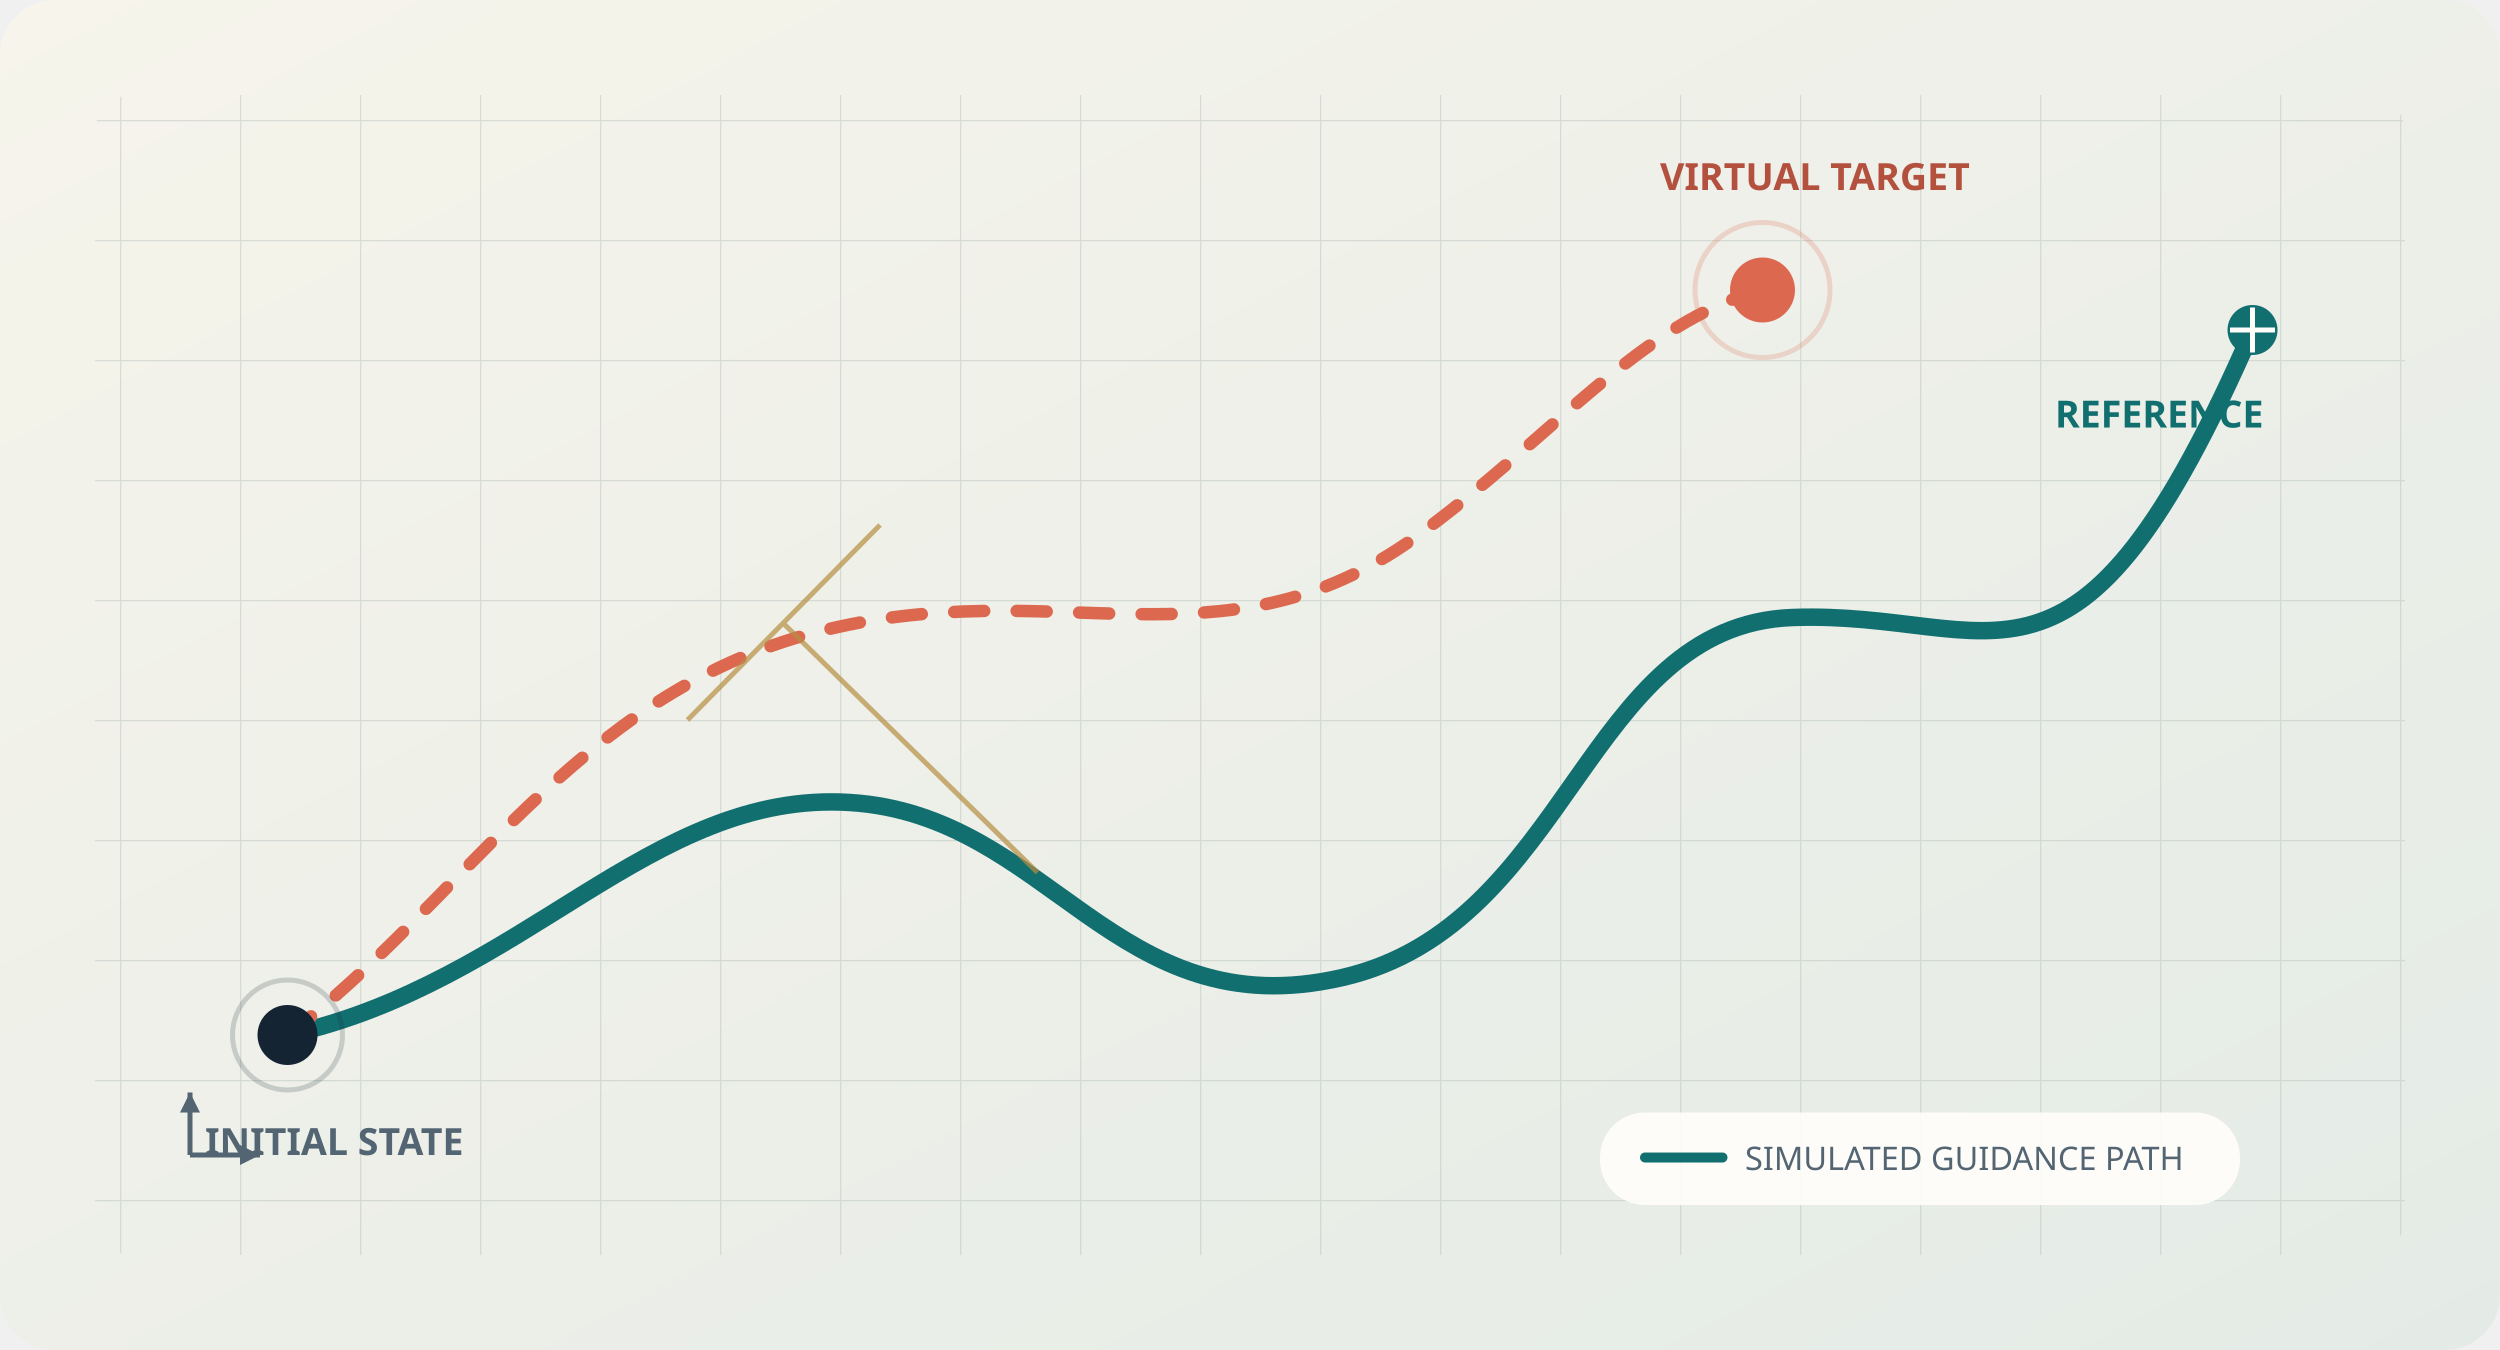
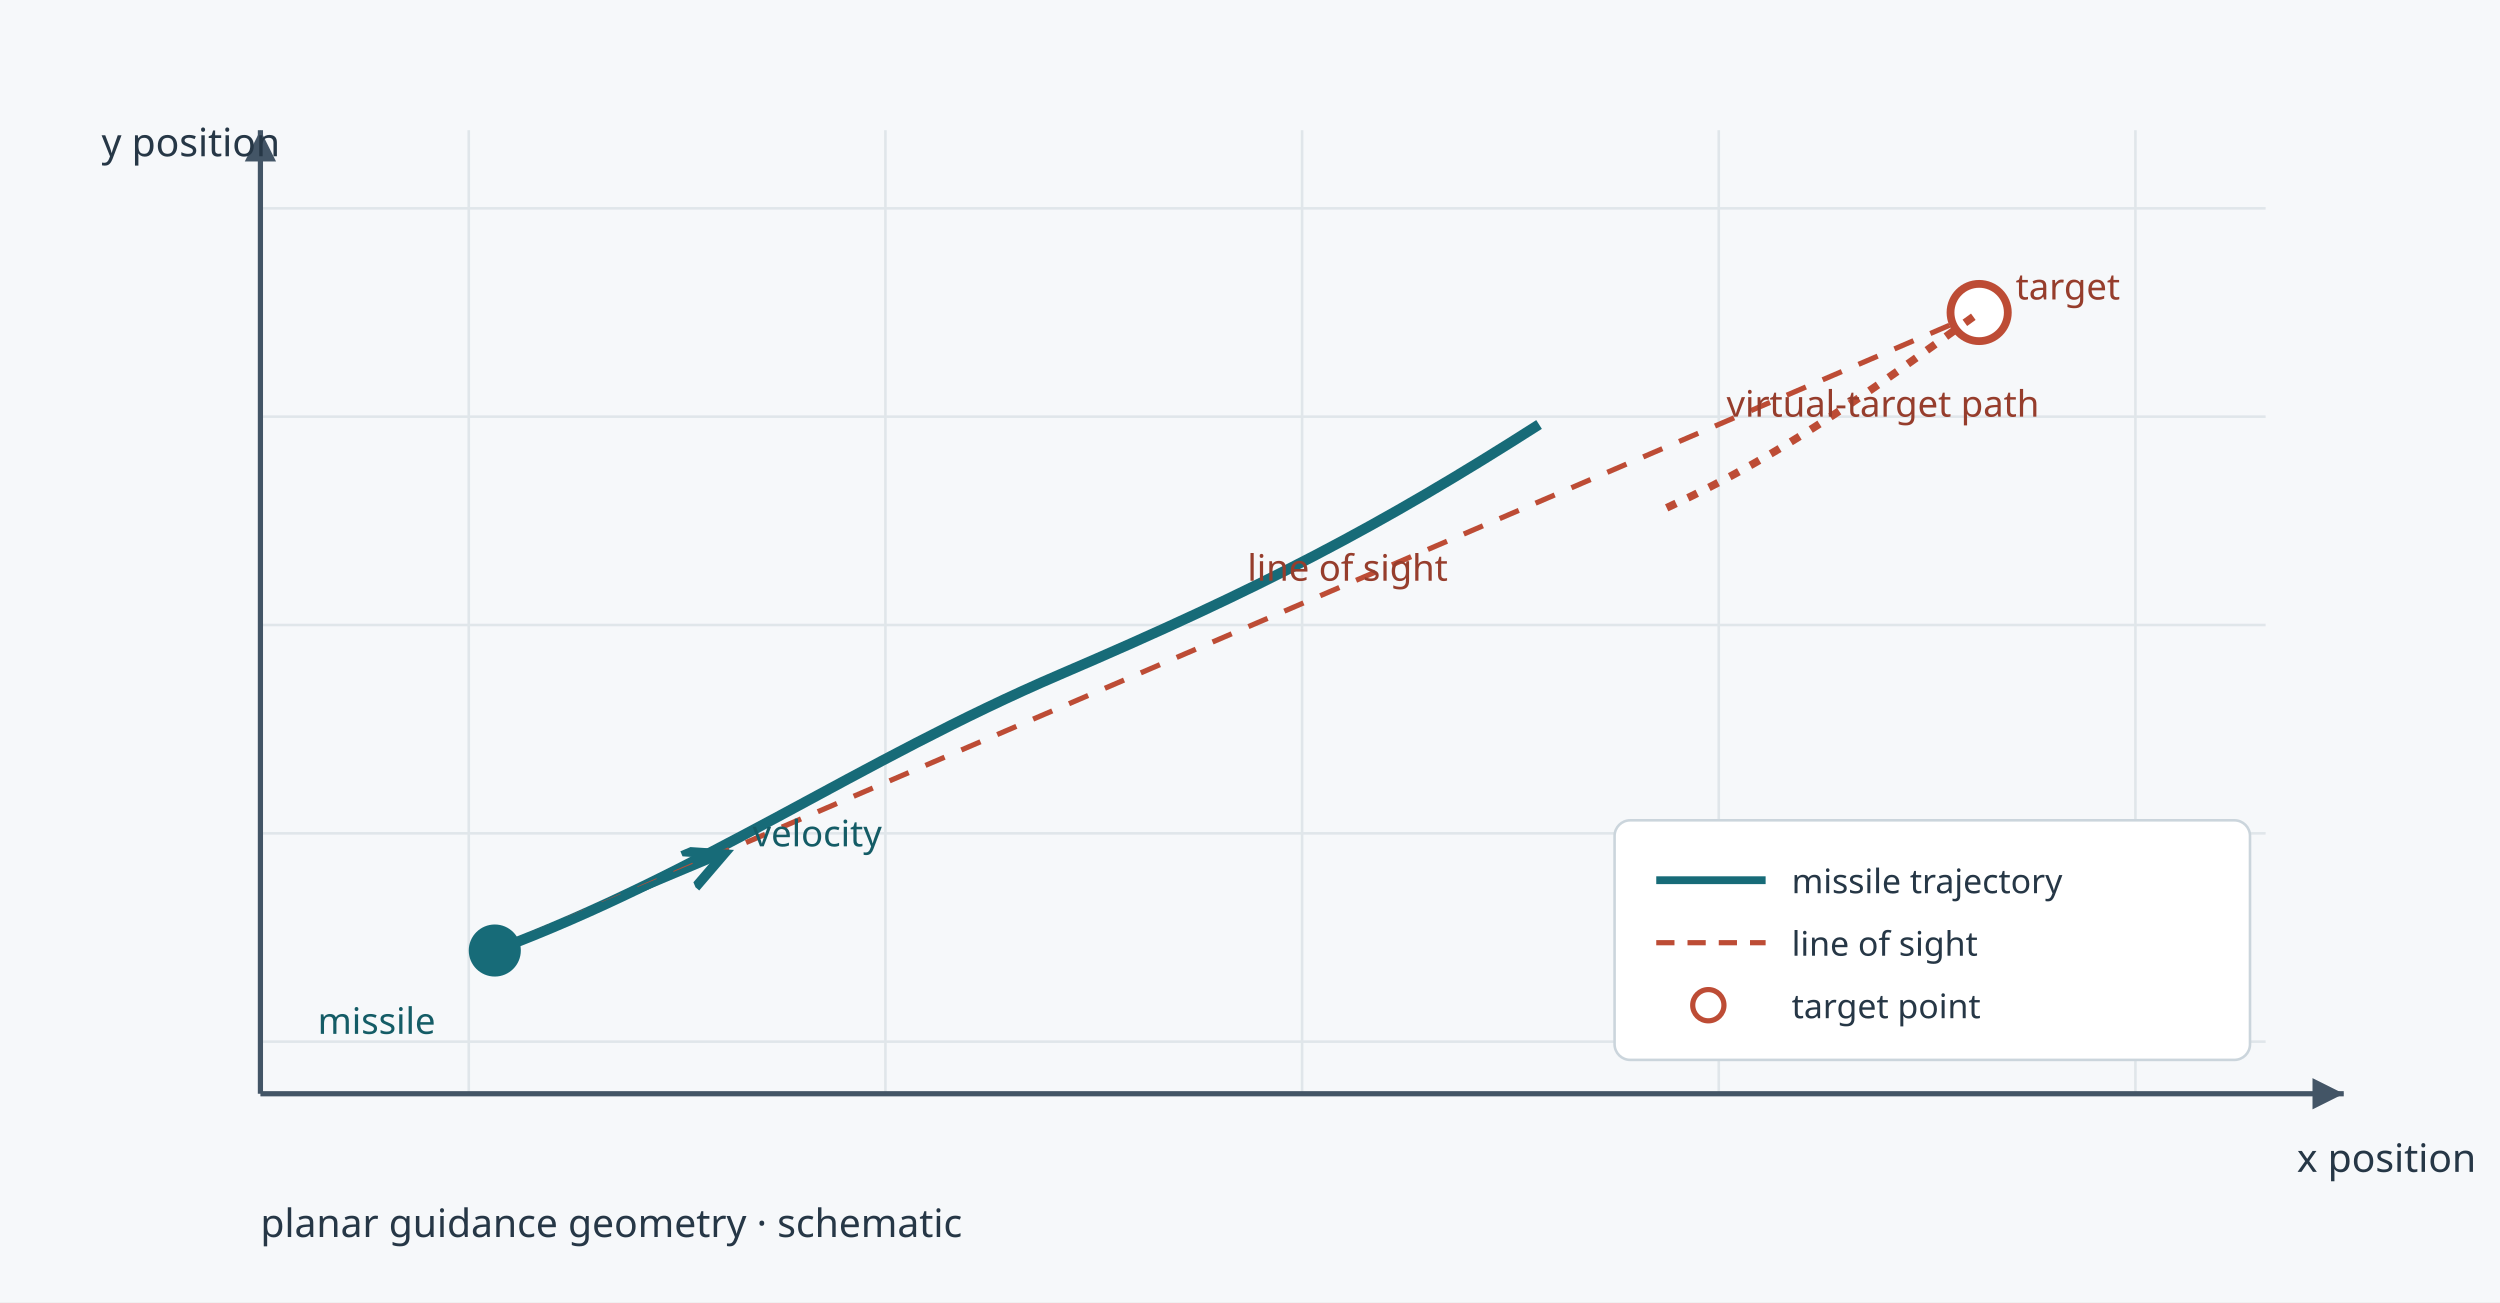
- <svg xmlns="http://www.w3.org/2000/svg" viewBox="0 0 1000 540" role="img" aria-labelledby="title desc">
+ <svg xmlns="http://www.w3.org/2000/svg" viewBox="0 0 960 500" role="img" aria-labelledby="t d">
+   <rect width="960" height="500" fill="#f6f8fa" />
+   <g stroke="#e0e6ea" stroke-width="1">
+     <path d="M100 80H870M100 160H870M100 240H870M100 320H870M100 400H870" />
+     <path d="M180 50V420M340 50V420M500 50V420M660 50V420M820 50V420" />
+   </g>
+   <g stroke="#435566" stroke-width="2" fill="none">
+     <path d="M100 420H900" />
+     <path d="M100 420V50" />
+   </g>
+   <path d="M900 420l-12-6v12zM100 50l-6 12h12z" fill="#435566" />
+   <g font-family="system-ui,sans-serif" font-size="15" fill="#263746">
+     <text x="882" y="450">x position</text>
+     <text x="39" y="60">y position</text>
+     <text x="100" y="475">planar guidance geometry · schematic</text>
+   </g>
+   <path d="M190 365 C270 335 330 292 407 259 S530 202 591 163" fill="none" stroke="#176b78" stroke-width="4" />
+   <path d="M190 365L760 120" fill="none" stroke="#bd4c35" stroke-width="2" stroke-dasharray="8 7" />
+   <path d="M190 365l88-37" fill="none" stroke="#176b78" stroke-width="2.5" marker-end="url(#a)" />
+   <circle cx="190" cy="365" r="10" fill="#176b78" />
+   <circle cx="760" cy="120" r="11" fill="#fff" stroke="#bd4c35" stroke-width="3" />
+   <path d="M640 195 C686 174 720 149 760 120" fill="none" stroke="#bd4c35" stroke-width="3" stroke-dasharray="4 5" />
+   <g font-family="system-ui,sans-serif" font-size="14">
+     <text x="122" y="397" fill="#145c66">missile</text>
+     <text x="774" y="115" fill="#963d2c">target</text>
+     <text x="479" y="223" fill="#963d2c">line of sight</text>
+     <text x="289" y="325" fill="#145c66">velocity</text>
+     <text x="663" y="160" fill="#963d2c">virtual-target path</text>
+   </g>
+   <g transform="translate(620 315)" font-family="system-ui,sans-serif" font-size="13" fill="#263746">
+     <rect width="244" height="92" rx="6" fill="#fff" stroke="#cbd5dc" />
+     <path d="M16 23h42" stroke="#176b78" stroke-width="3" />
+     <text x="68" y="28">missile trajectory</text>
+     <path d="M16 47h42" stroke="#bd4c35" stroke-width="2" stroke-dasharray="7 5" />
+     <text x="68" y="52">line of sight</text>
+     <circle cx="36" cy="71" r="6" fill="#fff" stroke="#bd4c35" stroke-width="2" />
+     <text x="68" y="76">target point</text>
+   </g>
  <defs>
-     <pattern id="grid" width="48" height="48" patternUnits="userSpaceOnUse">
-       <path d="M48 0H0V48" fill="none" stroke="#b7c3bd" stroke-width="1" opacity=".48" />
-     </pattern>
-     <linearGradient id="wash" x1="0" x2="1" y1="0" y2="1">
-       <stop stop-color="#f6f4eb" />
-       <stop offset="1" stop-color="#e4ebe6" />
-     </linearGradient>
+     <marker id="a" markerWidth="8" markerHeight="8" refX="6" refY="3" orient="auto">
+       <path d="M0 0L6 3 0 6" fill="none" stroke="#176b78" stroke-width="1.5" />
+     </marker>
  </defs>
-   <rect width="1000" height="540" rx="22" fill="url(#wash)" />
-   <rect x="38" y="38" width="924" height="464" rx="15" fill="url(#grid)" />
-   <path d="M115 414C210 393 260 316 340 321s106 91 197 70 97-141 180-144 113 48 184-115" fill="none" stroke="#126f70" stroke-width="7" stroke-linecap="round" />
-   <path d="M115 414c70-53 115-136 211-161s162 18 240-38c54-39 91-87 139-99" fill="none" stroke="#dc694f" stroke-width="5" stroke-linecap="round" stroke-dasharray="12 13" />
-   <path d="m313 249 102 100m-63-139-77 78" stroke="#b58d41" stroke-width="2" opacity=".7" />
-   <circle cx="115" cy="414" r="12" fill="#142433" />
-   <circle cx="115" cy="414" r="22" fill="none" stroke="#142433" stroke-opacity=".18" stroke-width="2" />
-   <circle cx="705" cy="116" r="13" fill="#dc694f" />
-   <circle cx="705" cy="116" r="27" fill="none" stroke="#dc694f" stroke-opacity=".22" stroke-width="2" />
-   <circle cx="901" cy="132" r="10" fill="#126f70" />
-   <path d="M892 132h18m-9-9v18" stroke="#fffefa" stroke-width="2" />
-   <g font-family="system-ui,sans-serif" fill="#536573" font-size="15" font-weight="650">
-     <text x="82" y="462">INITIAL STATE</text>
-     <text x="664" y="76" fill="#b4513e">VIRTUAL TARGET</text>
-     <text x="822" y="171" fill="#126f70">REFERENCE</text>
-   </g>
-   <path d="M76 462v-25m0 25h28" stroke="#536573" stroke-width="2" />
-   <path d="m76 437-4 8h8zm28 25-8-4v8z" fill="#536573" />
-   <rect x="640" y="445" width="256" height="37" rx="18" fill="#fffefa" opacity=".9" />
-   <path d="M658 463h31" stroke="#126f70" stroke-width="4" stroke-linecap="round" />
-   <text x="698" y="468" font-family="system-ui,sans-serif" fill="#536573" font-size="13">SIMULATED GUIDANCE PATH</text>
</svg>
